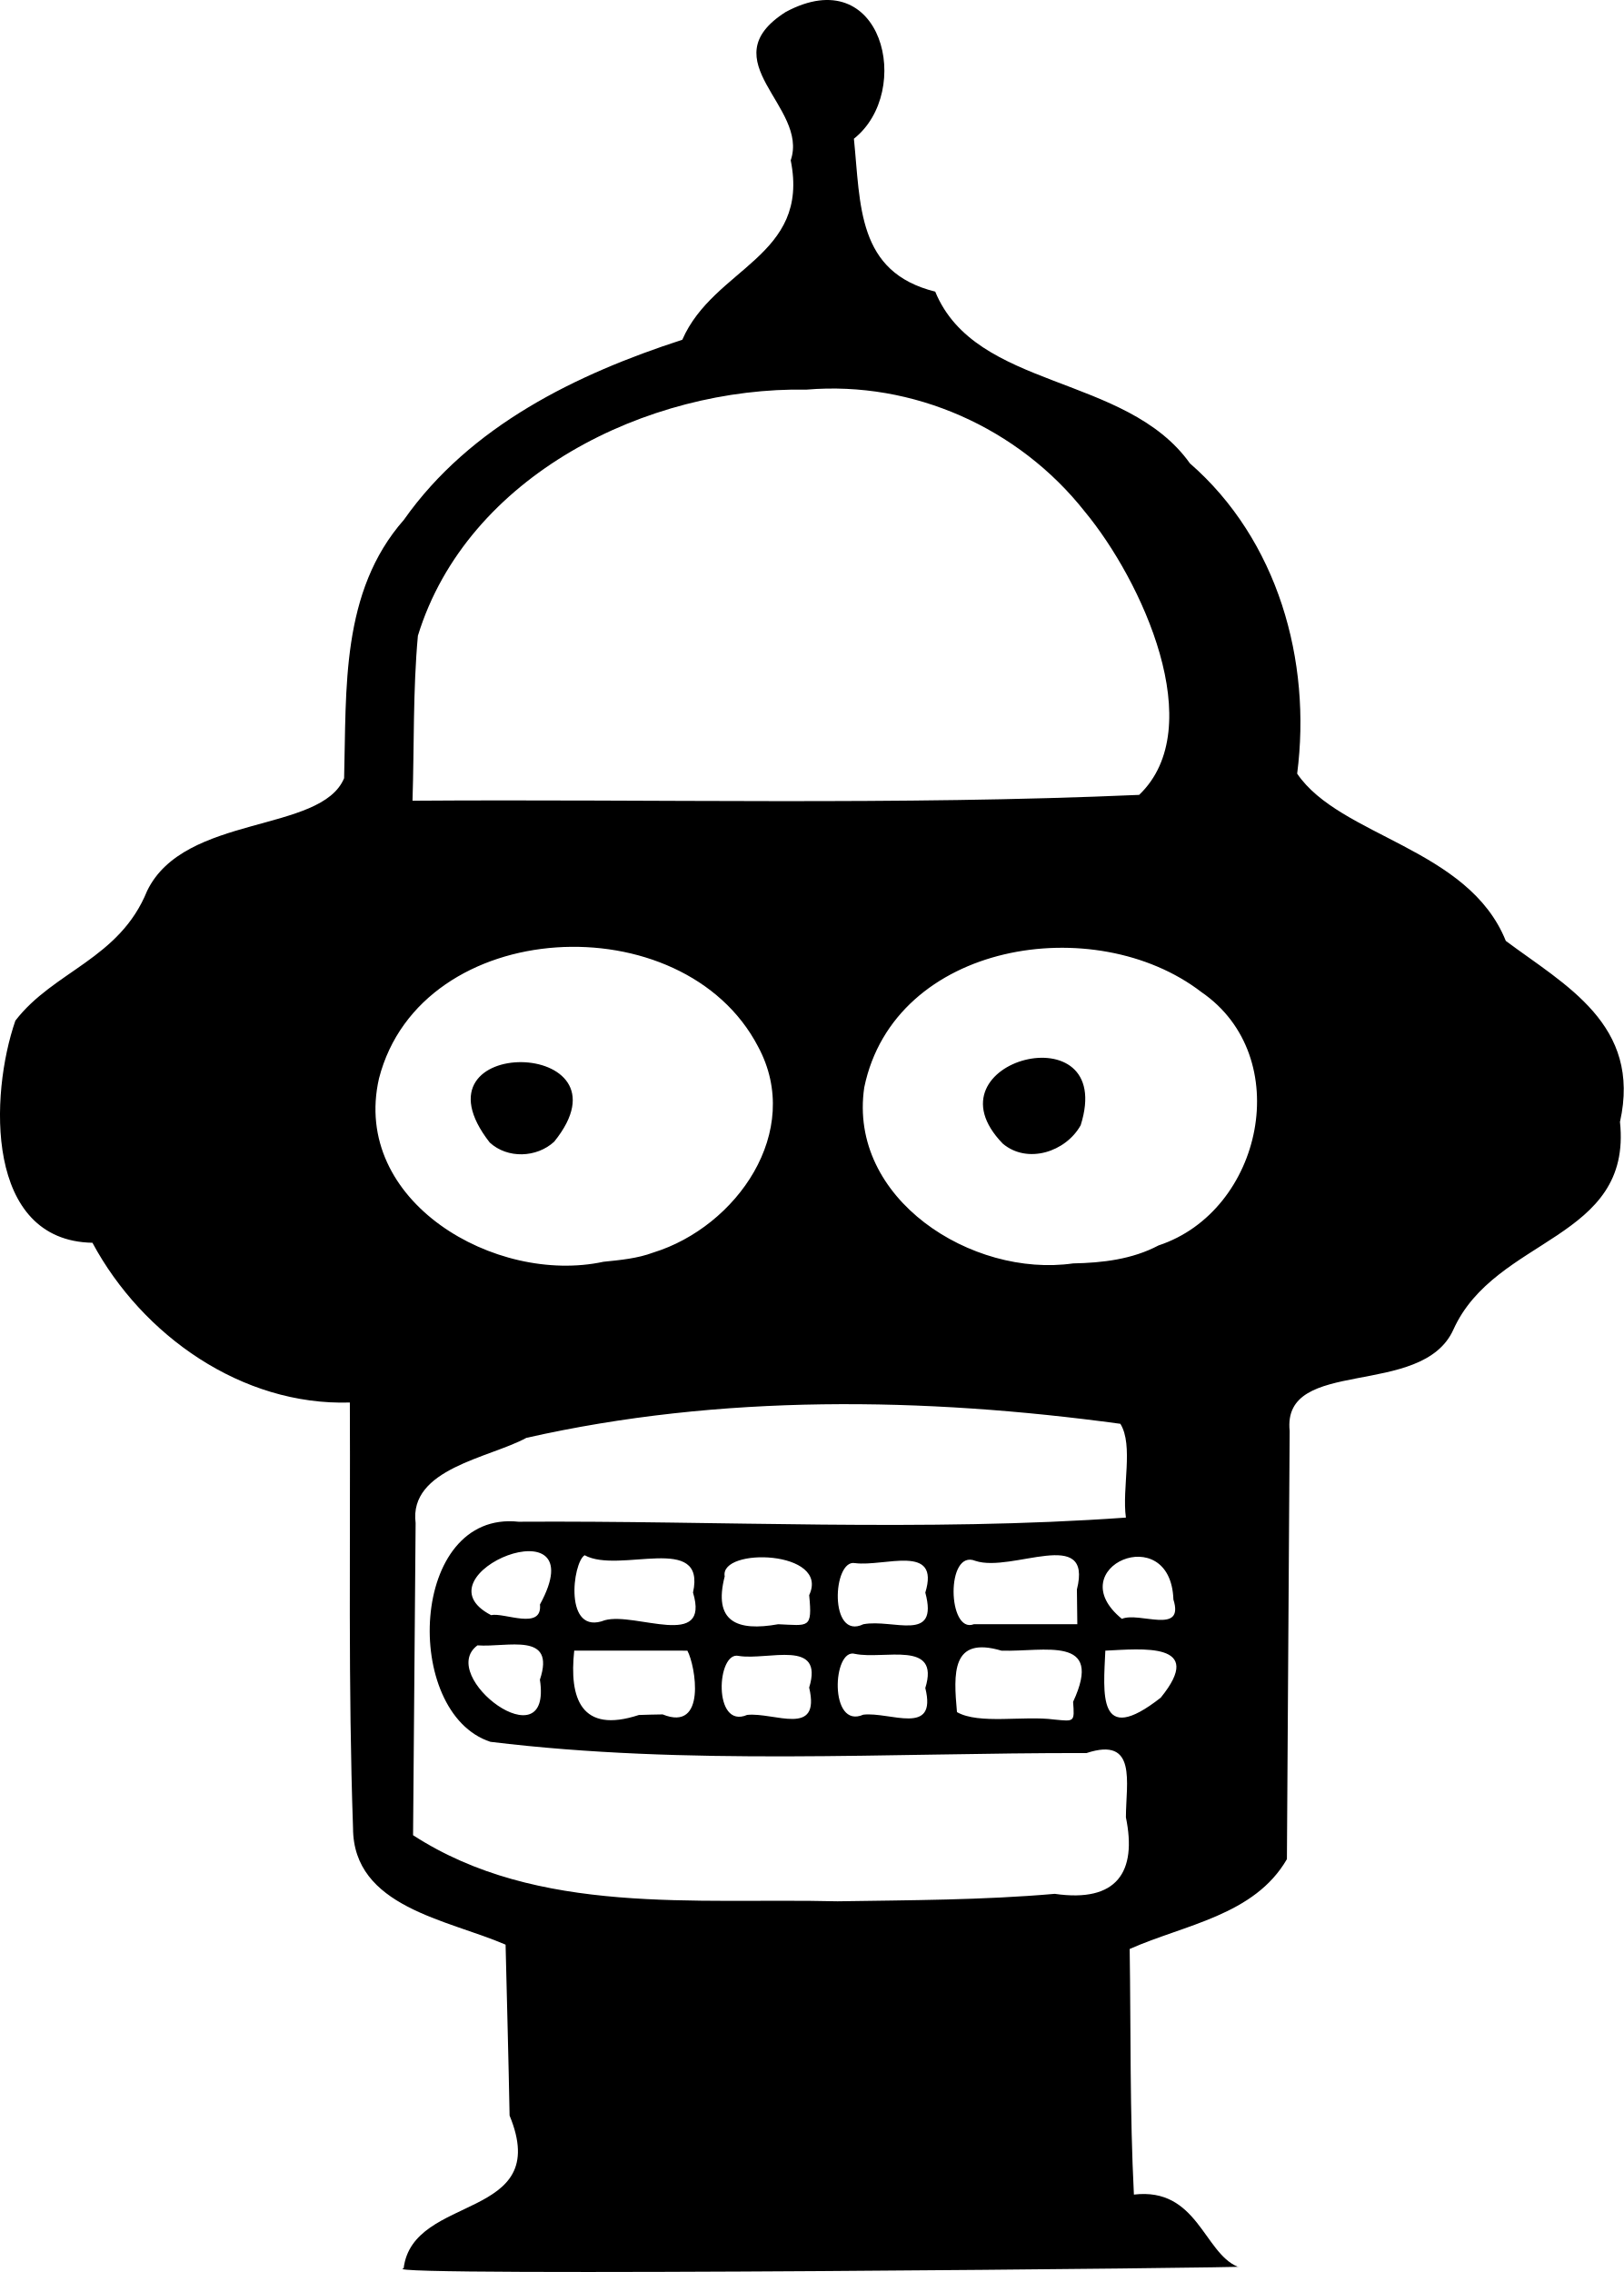
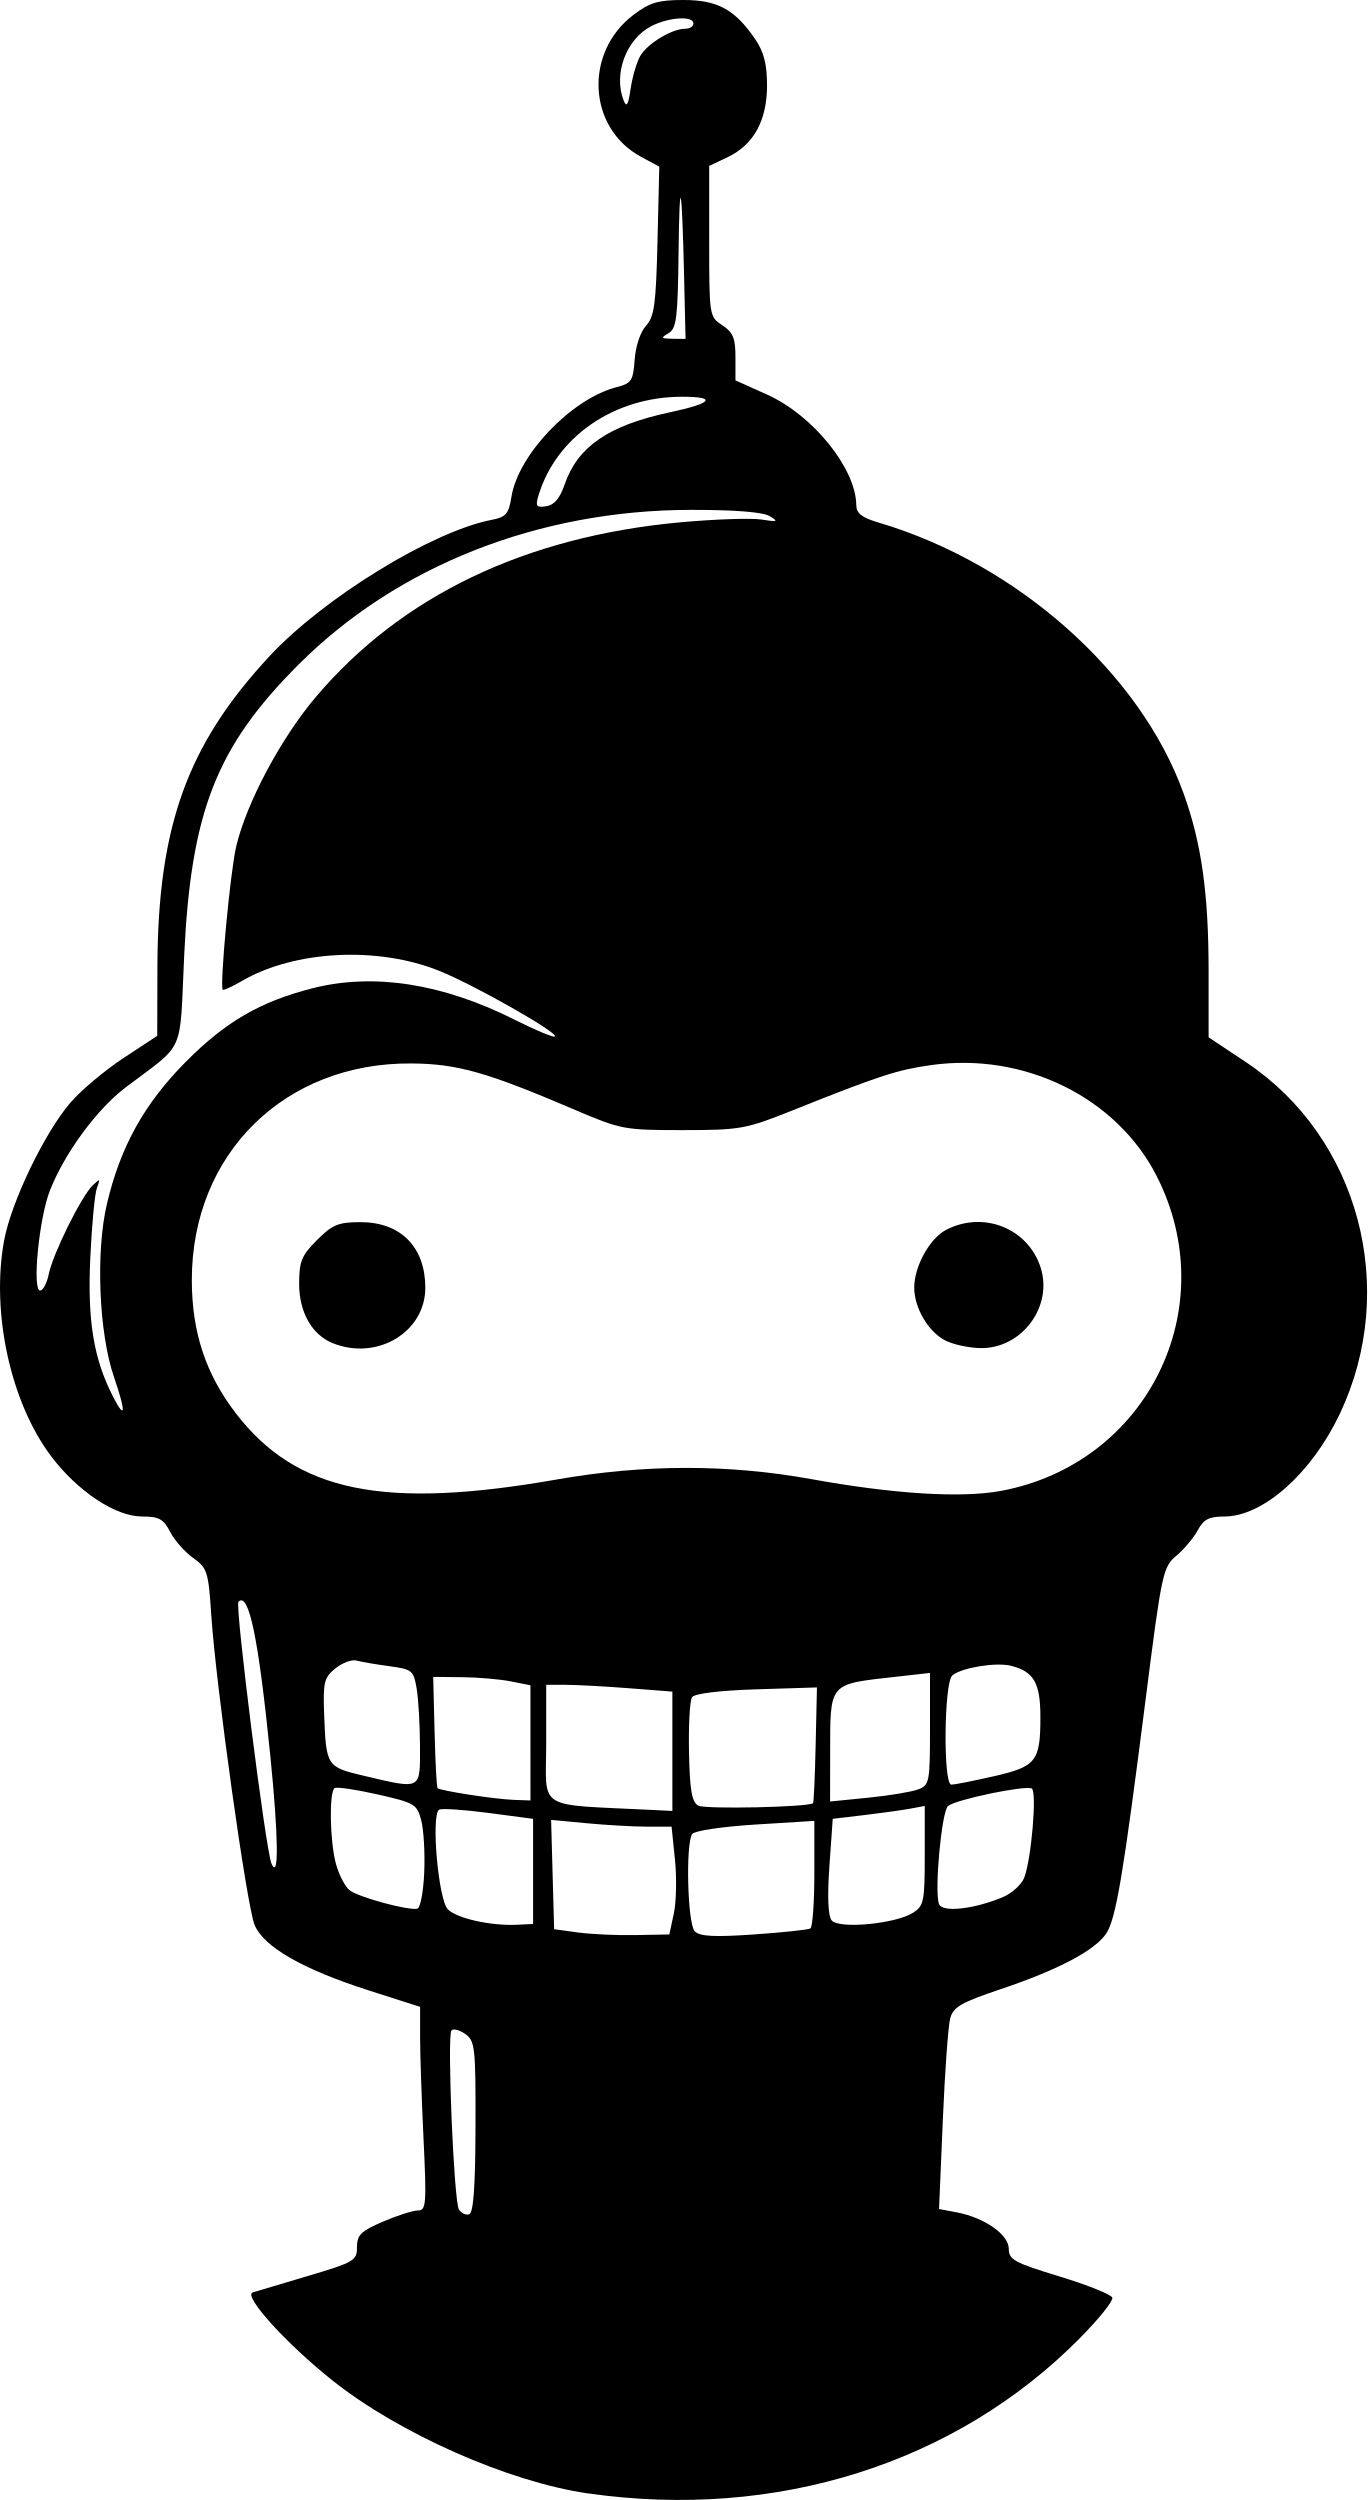
- <svg xmlns="http://www.w3.org/2000/svg" width="81.38mm" height="113.866mm" viewBox="0 0 81.38 113.866" version="1.1" xml:space="preserve">
-   <path style="fill:#000000" d="m 20.23,113.682 c 0.457,-3.773 7.493,-2.363 5.309,-7.657 -0.053,-2.855 -0.133,-5.71 -0.2,-8.564 -2.917,-1.265 -7.64,-1.874 -7.646,-5.85 -0.247,-7.104 -0.129,-14.214 -0.159,-21.321 -5.4,0.17 -10.402,-3.353 -12.901,-8.006 -5.388,-0.098 -5.152,-7.411 -3.863,-11.131 1.919,-2.497 5.218,-3.08 6.605,-6.508 1.875,-3.859 8.716,-2.875 9.871,-5.644 0.122,-4.477 -0.179,-9.338 2.999,-12.953 3.315,-4.705 8.631,-7.295 13.95,-9.02 1.582,-3.626 6.411,-4.151 5.434,-8.993 0.923,-2.691 -4.091,-4.988 -0.252,-7.434 4.854,-2.609 6.419,3.973 3.419,6.352 0.34,3.337 0.149,6.689 4.075,7.662 2.029,4.939 9.561,4.111 12.766,8.608 4.399,3.832 6.107,9.878 5.374,15.55 2.153,3.169 8.58,3.711 10.457,8.382 2.963,2.215 6.813,4.197 5.722,9.071 0.627,5.953 -6.255,5.741 -8.354,10.42 -1.581,3.474 -8.589,1.318 -8.201,5.071 -0.046,7.153 -0.092,14.306 -0.138,21.459 -1.633,2.82 -5.118,3.276 -7.88,4.501 0.062,4.103 0.004,8.21 0.212,12.309 3.166,-0.373 3.502,2.898 5.189,3.611 2.221,0.043 -43.779,0.524 -41.789,0.085 z M 52.856,94.913 c 3.134,0.456 4.134,-1.104 3.572,-3.832 0.002,-1.742 0.58,-4.065 -1.973,-3.223 -9.957,-0.017 -19.974,0.646 -29.876,-0.563 -4.432,-1.448 -4.075,-11.621 1.412,-11.03 10.142,-0.064 20.314,0.516 30.437,-0.208 -0.207,-1.47 0.394,-3.623 -0.278,-4.7 -9.842,-1.341 -20.043,-1.497 -29.771,0.705 -1.846,1.008 -5.897,1.537 -5.549,4.269 -0.043,5.215 -0.085,10.429 -0.128,15.644 6.249,4.051 14.166,3.138 21.275,3.313 3.627,-0.058 7.263,-0.058 10.879,-0.374 z m -19.645,-8.992 c 2.217,0.902 1.648,-2.441 1.239,-3.195 -1.89,-3e-4 -3.781,-6.1e-4 -5.671,-9.1e-4 -0.259,2.384 0.336,4.179 3.241,3.225 l 0.569,-0.017 0.622,-0.012 z m 7.342,-1.343 c 0.76,-2.465 -2.057,-1.352 -3.526,-1.587 -1.113,-0.275 -1.309,3.7 0.419,2.955 1.361,-0.144 3.695,1.139 3.108,-1.367 z m 5.821,0.02 c 0.757,-2.425 -2.073,-1.407 -3.526,-1.711 -1.127,-0.317 -1.309,3.805 0.419,3.048 1.335,-0.158 3.714,1.105 3.107,-1.337 z m 7.408,0.692 c 1.564,-3.366 -1.444,-2.494 -3.591,-2.564 -2.515,-0.745 -2.405,1.135 -2.23,3.08 1.109,0.631 3.341,0.165 4.883,0.373 1.002,0.094 1.015,0.143 0.937,-0.889 z m 4.391,-0.207 c 2.287,-2.813 -0.965,-2.44 -2.776,-2.357 -0.092,2.114 -0.422,4.863 2.776,2.357 z m -31.114,-0.902 c 0.808,-2.424 -1.625,-1.608 -3.13,-1.72 -2.081,1.541 3.768,5.937 3.13,1.72 z m 7.673,-4.366 c 0.674,-3.034 -3.686,-0.914 -5.431,-1.871 -0.606,0.357 -1.064,4.071 1.017,3.255 1.545,-0.419 5.288,1.511 4.414,-1.385 z m 5.821,0.132 c 1.064,-2.256 -4.5,-2.416 -4.233,-0.943 -0.583,2.276 0.618,2.768 2.681,2.398 1.523,0.06 1.721,0.251 1.553,-1.455 z m 5.821,-0.128 c 0.759,-2.485 -2.058,-1.286 -3.523,-1.48 -1.124,-0.22 -1.314,3.898 0.418,3.063 1.504,-0.283 3.791,0.959 3.106,-1.584 z m 7.599,-0.163 c 0.807,-3.201 -3.249,-0.815 -5.089,-1.43 -1.492,-0.612 -1.394,3.679 -0.077,3.176 h 5.186 c -0.007,-0.582 -0.014,-1.165 -0.021,-1.747 z m -26.911,0.755 c 2.865,-5.242 -6.365,-1.496 -2.45,0.535 0.651,-0.148 2.578,0.785 2.45,-0.535 z m 31.747,-0.248 c -0.142,-4.029 -5.733,-1.603 -2.583,0.969 0.873,-0.37 3.148,0.825 2.583,-0.969 z M 32.748,62.772 c 4.155,-1.286 7.536,-6.06 5.249,-10.312 -3.75,-7.218 -16.9,-6.588 -19.003,1.59 -1.404,6.168 5.844,10.355 11.252,9.186 0.842,-0.086 1.702,-0.164 2.501,-0.464 z m -8.204,-5.512 c -4.271,-5.468 7.443,-5.259 3.232,-0.043 -0.877,0.809 -2.34,0.864 -3.232,0.043 z m 33.52,5.157 c 5.223,-1.723 6.87,-9.46 2.148,-12.697 -5.327,-4.1 -15.389,-2.531 -16.898,4.78 -0.82,5.587 5.4,9.545 10.468,8.818 1.469,-0.028 2.963,-0.202 4.282,-0.901 z m -7.808,-5.102 c -4.053,-4.18 5.735,-6.699 3.905,-0.921 -0.74,1.332 -2.665,1.967 -3.905,0.921 z m 6.837,-17.479 c 3.533,-3.385 0.127,-10.754 -2.728,-14.199 -3.312,-4.197 -8.603,-6.557 -13.933,-6.111 -7.992,-0.142 -17.021,4.304 -19.488,12.335 -0.251,2.747 -0.182,5.513 -0.27,8.269 12.138,-0.088 24.294,0.239 36.419,-0.293 z" />
+ <svg xmlns="http://www.w3.org/2000/svg" width="68.806mm" height="125.819mm" viewBox="0 0 68.806 125.819" version="1.1" xml:space="preserve">
+   <path style="fill:#000000" d="m 29.608,125.49 c -3.997,-0.57 -9.529,-3.016 -12.895,-5.702 -2.326,-1.856 -4.499,-4.259 -3.993,-4.416 0.193,-0.06 1.453,-0.436 2.799,-0.835 2.309,-0.685 2.447,-0.767 2.447,-1.446 0,-0.61 0.199,-0.805 1.306,-1.281 0.718,-0.309 1.511,-0.562 1.761,-0.562 0.417,0 0.44,-0.306 0.282,-3.614 -0.095,-1.988 -0.173,-4.293 -0.173,-5.124 v -1.51 l -2.58,-0.826 c -3.326,-1.065 -5.289,-2.19 -5.749,-3.297 -0.395,-0.951 -1.946,-12.049 -2.181,-15.604 -0.144,-2.178 -0.201,-2.36 -0.911,-2.865 -0.417,-0.297 -0.938,-0.887 -1.158,-1.313 -0.337,-0.652 -0.56,-0.773 -1.421,-0.773 -1.328,0 -3.243,-1.272 -4.571,-3.036 -2.042,-2.713 -3.029,-7.241 -2.364,-10.855 0.355,-1.931 2.032,-5.418 3.338,-6.939 0.528,-0.615 1.727,-1.623 2.664,-2.239 l 1.704,-1.121 0.009,-3.45 c 0.019,-7.092 1.498,-11.198 5.641,-15.656 2.731,-2.939 8.191,-6.29 11.187,-6.864 0.716,-0.137 0.852,-0.297 0.99,-1.161 0.34,-2.128 3.031,-4.934 5.288,-5.515 0.754,-0.194 0.837,-0.32 0.913,-1.389 0.048,-0.676 0.291,-1.4 0.572,-1.704 0.417,-0.451 0.502,-1.079 0.578,-4.267 l 0.089,-3.738 -0.918,-0.496 C 29.587,6.451 29.378,2.658 31.868,0.758 32.698,0.125 33.115,0 34.396,0 c 1.72,0 2.594,0.478 3.612,1.973 0.439,0.645 0.595,1.257 0.595,2.326 0,1.768 -0.672,2.99 -1.989,3.614 l -0.922,0.437 v 3.794 c 0,3.755 0.007,3.798 0.661,4.227 0.54,0.354 0.661,0.647 0.661,1.603 v 1.17 l 1.591,0.714 c 2.304,1.034 4.47,3.715 4.489,5.558 0.004,0.421 0.276,0.633 1.13,0.886 6.972,2.064 13.17,7.573 15.348,13.642 0.902,2.512 1.254,5.031 1.254,8.96 v 3.302 l 1.873,1.245 c 5.691,3.784 7.723,11.399 4.726,17.713 -1.421,2.993 -3.861,5.159 -5.813,5.159 -0.765,0 -1.037,0.141 -1.33,0.687 -0.202,0.378 -0.686,0.955 -1.074,1.282 -0.68,0.573 -0.738,0.838 -1.545,7.184 -1.134,8.916 -1.497,11.081 -1.987,11.828 -0.556,0.848 -2.422,1.834 -5.305,2.803 -2.013,0.676 -2.396,0.899 -2.551,1.477 -0.1,0.375 -0.267,2.686 -0.371,5.136 l -0.189,4.455 0.895,0.169 c 1.393,0.263 2.615,1.12 2.615,1.833 0,0.548 0.281,0.7 2.558,1.393 1.407,0.428 2.601,0.908 2.654,1.067 0.053,0.159 -0.686,1.079 -1.642,2.044 -6.248,6.31 -15.27,9.157 -24.738,7.807 z m -5.677,-18.455 c 0.011,-4.009 -0.024,-4.325 -0.518,-4.671 -0.291,-0.204 -0.603,-0.283 -0.692,-0.175 -0.227,0.275 0.12,8.598 0.376,9.012 0.115,0.187 0.348,0.293 0.516,0.237 0.215,-0.072 0.31,-1.389 0.318,-4.403 z m 9.982,-10.736 c 0.124,-0.582 0.15,-1.802 0.056,-2.712 l -0.17,-1.654 -1.236,-0.002 c -0.68,-10e-4 -2.044,-0.078 -3.031,-0.171 l -1.796,-0.17 0.076,2.751 0.076,2.751 1.191,0.164 c 0.655,0.09 1.96,0.15 2.899,0.132 l 1.709,-0.032 z m 6.873,0.753 c 0.109,-0.067 0.198,-1.312 0.198,-2.767 v -2.644 l -2.977,0.185 c -1.674,0.104 -3.062,0.313 -3.171,0.477 -0.338,0.508 -0.233,4.521 0.128,4.894 0.251,0.259 0.968,0.298 2.977,0.16 1.455,-0.1 2.735,-0.237 2.844,-0.304 z m -13.957,-2.869 v -2.646 l -2.249,-0.297 c -1.237,-0.163 -2.352,-0.237 -2.479,-0.163 -0.417,0.242 -0.043,4.535 0.438,5.015 0.46,0.46 2.174,0.841 3.496,0.776 l 0.794,-0.039 z m 19.116,2.086 c 0.549,-0.348 0.595,-0.574 0.595,-2.879 v -2.501 l -0.728,0.136 c -0.4,0.075 -1.442,0.221 -2.315,0.324 l -1.587,0.188 -0.168,2.381 c -0.108,1.542 -0.068,2.505 0.115,2.732 0.357,0.443 3.207,0.176 4.087,-0.382 z m -24.595,-2.024 c 0.043,-0.962 -0.024,-2.14 -0.147,-2.618 -0.214,-0.825 -0.326,-0.892 -2.191,-1.316 -1.081,-0.245 -2.057,-0.39 -2.168,-0.321 -0.291,0.18 -0.246,2.703 0.069,3.835 0.147,0.53 0.448,1.113 0.669,1.297 0.421,0.349 2.97,1.046 3.426,0.936 0.146,-0.035 0.3,-0.85 0.342,-1.812 z m 29.094,1.245 c 0.474,-0.195 0.971,-0.643 1.105,-0.995 0.359,-0.945 0.645,-4.321 0.379,-4.481 -0.301,-0.181 -3.823,0.551 -4.215,0.877 -0.325,0.27 -0.697,4.304 -0.455,4.935 0.166,0.432 1.716,0.269 3.185,-0.336 z m -36.836,-7.088 c -0.596,-5.947 -1.084,-8.313 -1.608,-7.789 -0.182,0.182 1.371,12.495 1.662,13.174 0.378,0.883 0.356,-1.29 -0.054,-5.385 z m 20.231,-0.264 v -3.003 l -2.183,-0.17 c -1.201,-0.093 -2.629,-0.171 -3.175,-0.172 l -0.992,-0.002 v 2.905 c 0,3.485 -0.618,3.093 5.358,3.395 l 0.992,0.05 z m 7.079,2.613 c 0.037,-0.029 0.097,-1.352 0.132,-2.94 l 0.065,-2.887 -3.043,0.096 c -1.874,0.059 -3.12,0.212 -3.244,0.397 -0.111,0.165 -0.179,1.408 -0.152,2.761 0.039,1.926 0.14,2.511 0.466,2.695 0.333,0.188 5.52,0.078 5.775,-0.122 z m -14.222,-3.037 v -2.898 l -0.992,-0.197 c -0.546,-0.108 -1.647,-0.203 -2.447,-0.21 l -1.455,-0.014 0.069,2.759 c 0.038,1.517 0.105,2.795 0.149,2.839 0.131,0.131 2.882,0.555 3.817,0.589 l 0.86,0.031 z m 19.513,2.343 c 0.566,-0.214 0.595,-0.364 0.595,-3.044 v -2.819 l -1.654,0.187 c -3.498,0.395 -3.364,0.239 -3.37,3.943 l -0.004,2.342 1.918,-0.192 c 1.055,-0.105 2.186,-0.293 2.514,-0.417 z m -25.072,-2.157 c -0.002,-1.055 -0.076,-2.36 -0.165,-2.899 -0.154,-0.934 -0.22,-0.989 -1.386,-1.147 -0.673,-0.091 -1.416,-0.218 -1.65,-0.282 -0.234,-0.064 -0.711,0.115 -1.058,0.397 -0.57,0.462 -0.625,0.691 -0.564,2.317 0.098,2.6 0.127,2.644 1.994,3.084 2.928,0.689 2.833,0.738 2.83,-1.47 z m 28.859,1.5 c 2.157,-0.491 2.365,-0.753 2.365,-2.985 0,-1.714 -0.33,-2.291 -1.475,-2.579 -0.758,-0.19 -2.483,0.091 -2.956,0.482 -0.422,0.348 -0.47,5.5 -0.052,5.5 0.153,0 1.107,-0.188 2.119,-0.419 z m -21.977,-14.941 c 4.407,-0.772 8.622,-0.777 12.832,-0.015 4.136,0.749 7.534,0.959 9.525,0.589 7.36,-1.369 11.228,-9.197 7.832,-15.853 -2.017,-3.954 -6.654,-6.234 -11.344,-5.577 -1.708,0.239 -2.618,0.536 -6.939,2.265 -2.398,0.959 -2.653,1.006 -5.556,1.008 -2.944,0.002 -3.12,-0.03 -5.424,-1.016 -4.441,-1.9 -5.916,-2.32 -8.23,-2.339 -6.39,-0.054 -11.061,4.549 -11.061,10.899 0,2.618 0.698,4.732 2.213,6.705 3.045,3.964 7.413,4.866 16.152,3.335 z m -11.274,-6.86 c -1.044,-0.422 -1.69,-1.56 -1.69,-2.978 0,-1.141 0.118,-1.432 0.9,-2.213 0.777,-0.777 1.075,-0.9 2.19,-0.9 2.024,0 3.26,1.253 3.26,3.303 0,2.234 -2.431,3.688 -4.66,2.787 z m 30.791,-0.155 c -0.842,-0.457 -1.525,-1.639 -1.525,-2.642 0,-1.071 0.78,-2.48 1.61,-2.909 1.867,-0.966 4.097,-0.085 4.743,1.872 0.649,1.968 -0.919,4.102 -3,4.082 -0.607,-0.006 -1.43,-0.187 -1.828,-0.404 z m -41.797,1.867 c -0.761,-2.209 -0.93,-6.286 -0.36,-8.712 0.679,-2.892 1.887,-5.065 3.988,-7.177 1.994,-2.004 3.725,-3.009 6.34,-3.68 3.078,-0.79 6.562,-0.251 10.194,1.578 1.05,0.529 1.962,0.909 2.027,0.844 0.186,-0.186 -4.037,-2.582 -5.813,-3.3 -3.098,-1.251 -7.282,-1.039 -9.936,0.504 -0.491,0.286 -0.927,0.485 -0.968,0.443 -0.164,-0.169 0.382,-5.983 0.678,-7.221 0.532,-2.219 2.254,-5.446 4.014,-7.522 4.308,-5.081 10.526,-8.061 18.314,-8.779 1.734,-0.16 3.58,-0.224 4.101,-0.142 0.824,0.129 0.878,0.106 0.418,-0.171 -0.342,-0.206 -1.745,-0.318 -3.969,-0.315 -7.659,0.009 -14.766,2.81 -19.735,7.778 -4.145,4.144 -5.423,7.399 -5.764,14.684 -0.237,5.048 0.096,4.301 -2.937,6.597 -1.457,1.103 -3.078,3.309 -3.821,5.201 -0.546,1.39 -0.9,5.027 -0.49,5.027 0.148,0 0.344,-0.372 0.435,-0.827 0.202,-1.009 1.641,-3.918 2.209,-4.464 0.37,-0.355 0.392,-0.342 0.213,0.132 -0.11,0.291 -0.261,1.904 -0.336,3.585 -0.14,3.138 0.179,5.043 1.167,6.953 0.614,1.187 0.628,0.718 0.031,-1.016 z M 28.421,24.374 c 0.649,-1.896 2.212,-2.967 5.288,-3.623 2.15,-0.458 2.406,-0.784 0.615,-0.784 -3.414,0 -6.341,2.017 -7.227,4.983 -0.158,0.528 -0.101,0.604 0.396,0.529 0.402,-0.061 0.687,-0.401 0.928,-1.105 z m 6.009,-10.426 c -0.112,-4.824 -0.231,-5.335 -0.28,-1.204 -0.039,3.27 -0.104,3.792 -0.507,4.027 -0.404,0.235 -0.378,0.271 0.198,0.278 l 0.661,0.008 z M 32.21,2.838 c 0.344,-0.628 1.594,-1.392 2.28,-1.392 0.226,0 0.41,-0.119 0.41,-0.265 0,-0.398 -1.246,-0.318 -2.125,0.137 -1.263,0.653 -1.915,2.415 -1.386,3.744 0.145,0.364 0.231,0.22 0.345,-0.574 0.084,-0.582 0.298,-1.325 0.476,-1.651 z" />
</svg>
